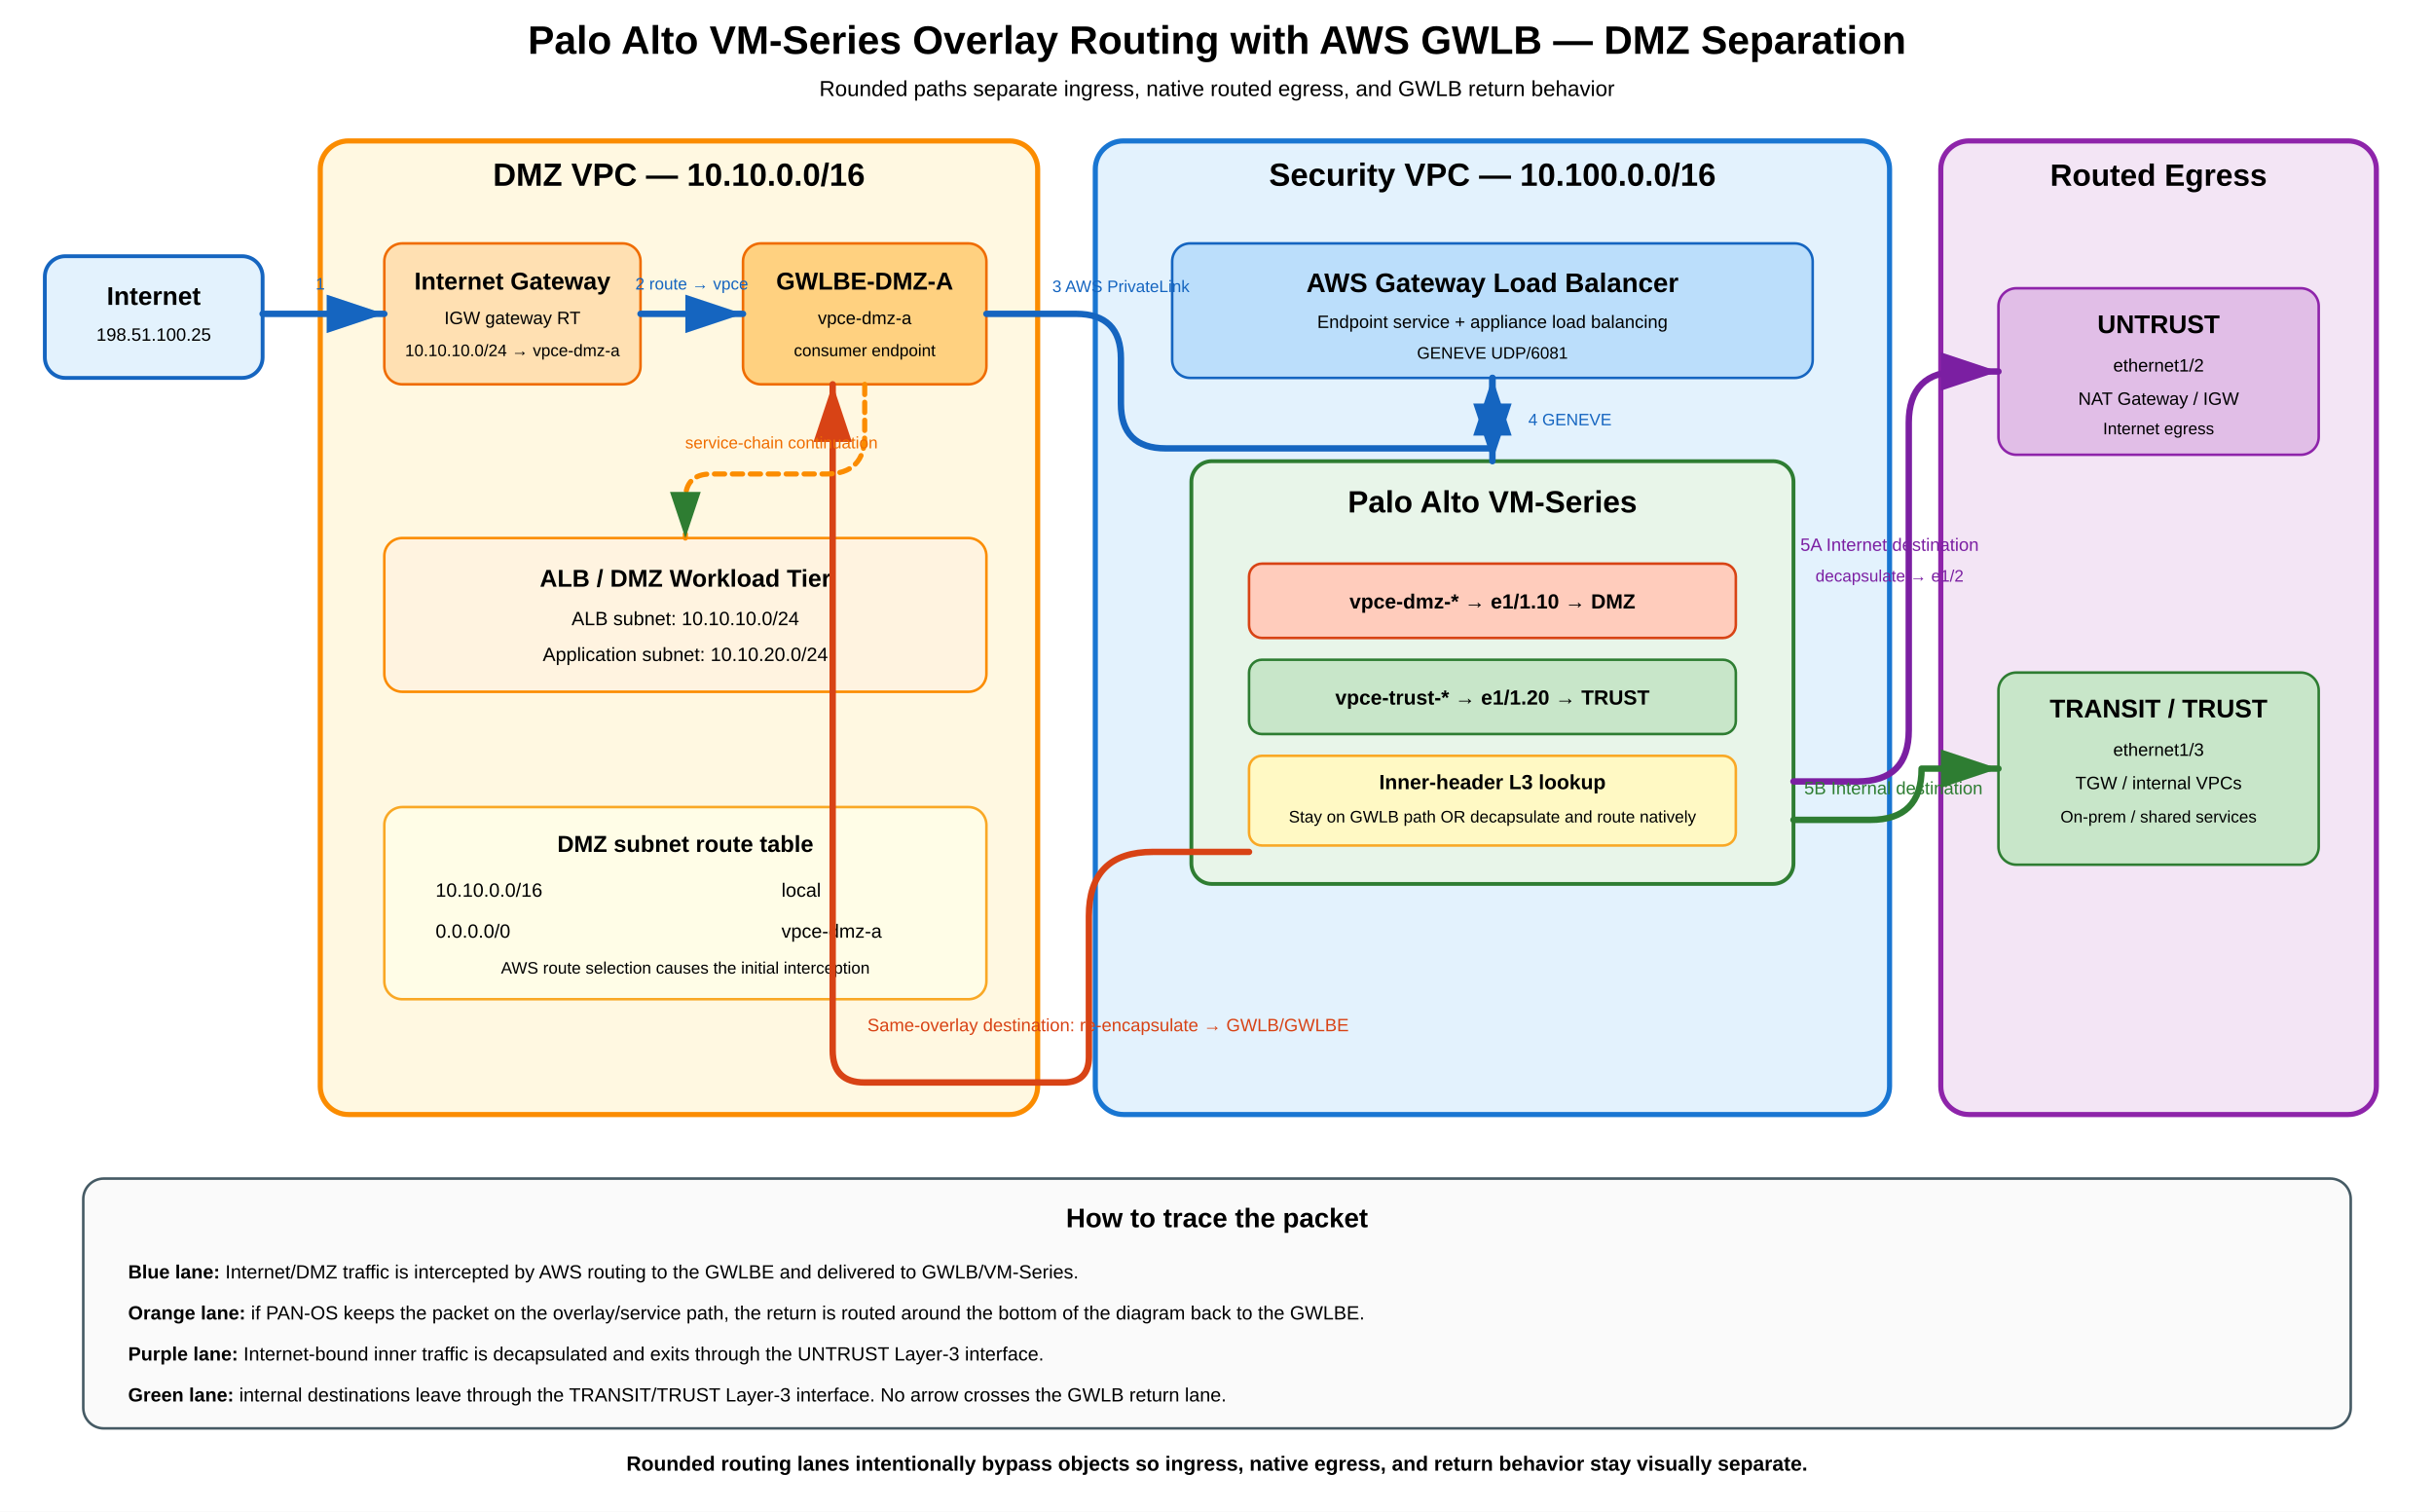
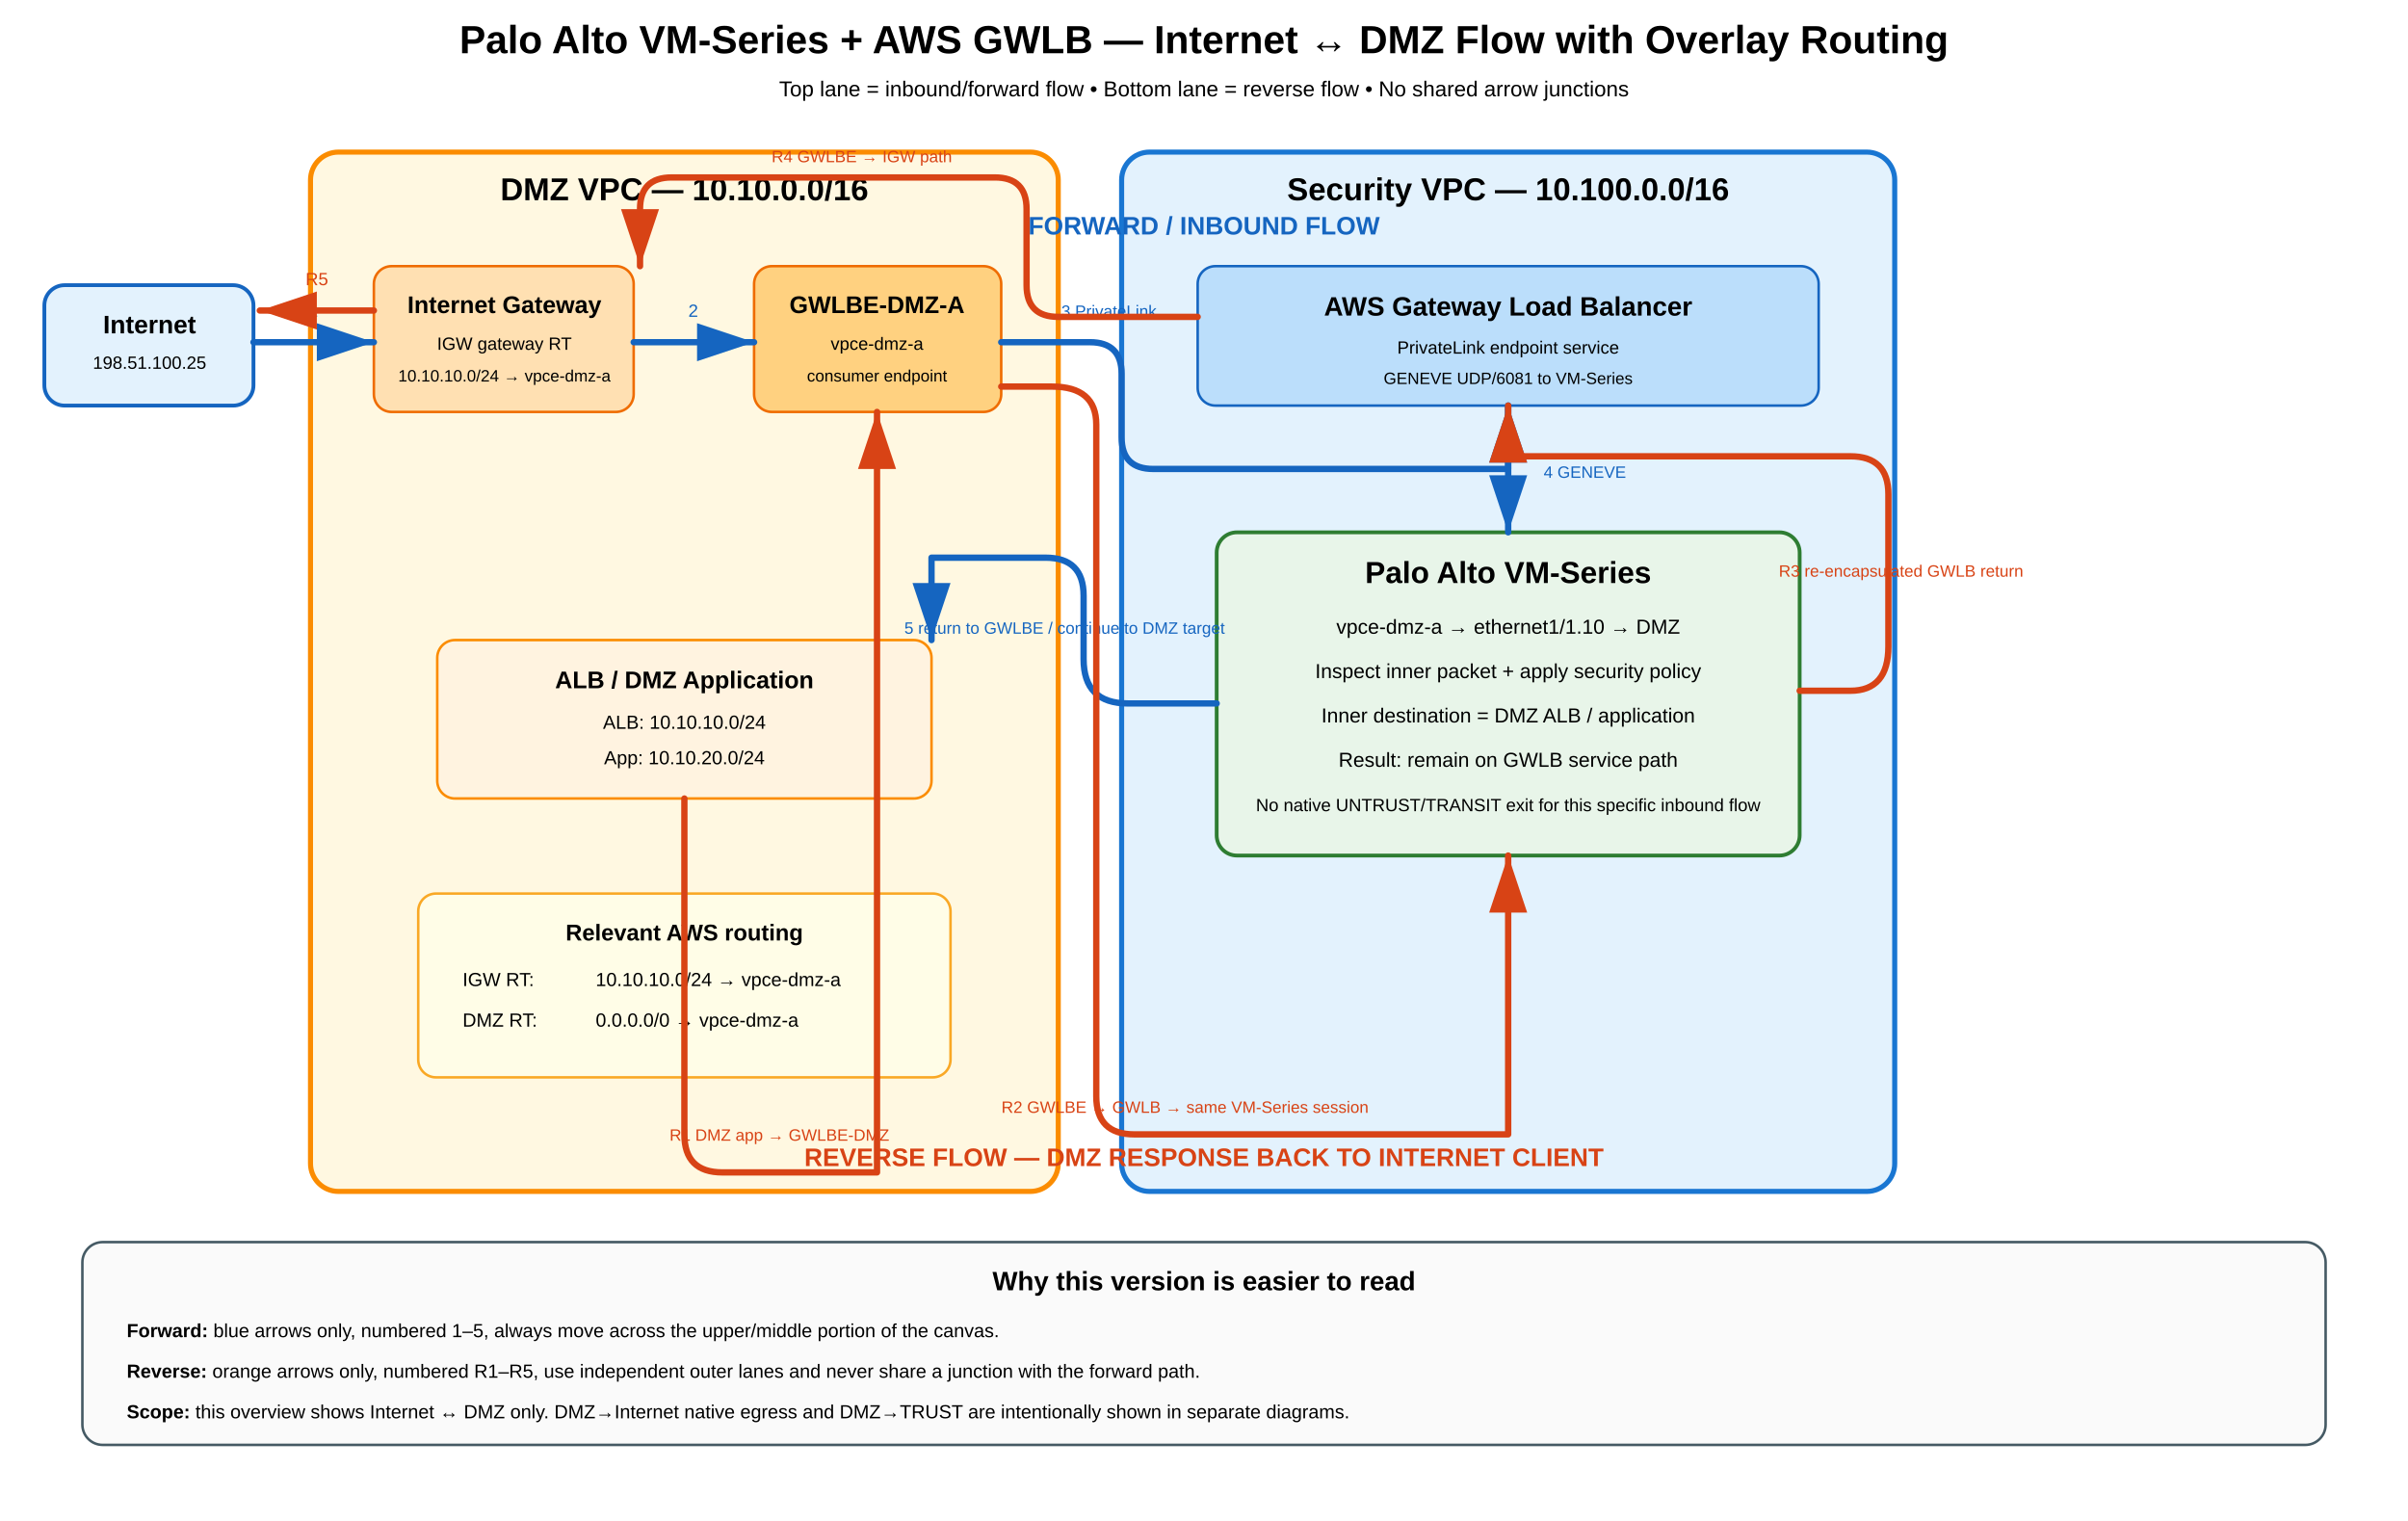
- <svg xmlns="http://www.w3.org/2000/svg" width="1900" height="1180" viewBox="0 0 1900 1180">
+ <svg xmlns="http://www.w3.org/2000/svg" width="1900" height="1200" viewBox="0 0 1900 1200">
  <defs>
-     <marker id="blue" markerWidth="10" markerHeight="10" refX="9" refY="3" orient="auto">
+     <marker id="fwd" markerWidth="10" markerHeight="10" refX="9" refY="3" orient="auto">
      <path d="M0,0 L0,6 L9,3 z" fill="#1565C0" />
    </marker>
-     <marker id="orange" markerWidth="10" markerHeight="10" refX="9" refY="3" orient="auto">
+     <marker id="ret" markerWidth="10" markerHeight="10" refX="9" refY="3" orient="auto">
      <path d="M0,0 L0,6 L9,3 z" fill="#D84315" />
    </marker>
-     <marker id="purple" markerWidth="10" markerHeight="10" refX="9" refY="3" orient="auto">
-       <path d="M0,0 L0,6 L9,3 z" fill="#7B1FA2" />
-     </marker>
-     <marker id="green" markerWidth="10" markerHeight="10" refX="9" refY="3" orient="auto">
-       <path d="M0,0 L0,6 L9,3 z" fill="#2E7D32" />
-     </marker>
  </defs>
-   <rect width="1900" height="1180" fill="#fff" />
-   <text x="950" y="42" text-anchor="middle" font-family="Arial" font-size="31" font-weight="bold">Palo Alto VM-Series Overlay Routing with AWS GWLB — DMZ Separation</text>
-   <text x="950" y="75" text-anchor="middle" font-family="Arial" font-size="17">Rounded paths separate ingress, native routed egress, and GWLB return behavior</text>
-   <rect x="250" y="110" width="560" height="760" rx="22" fill="#FFF8E1" stroke="#FB8C00" stroke-width="4" />
-   <text x="530" y="145" text-anchor="middle" font-family="Arial" font-size="25" font-weight="bold">DMZ VPC — 10.10.0.0/16</text>
-   <rect x="855" y="110" width="620" height="760" rx="22" fill="#E3F2FD" stroke="#1976D2" stroke-width="4" />
-   <text x="1165" y="145" text-anchor="middle" font-family="Arial" font-size="25" font-weight="bold">Security VPC — 10.100.0.0/16</text>
-   <rect x="1515" y="110" width="340" height="760" rx="22" fill="#F3E5F5" stroke="#8E24AA" stroke-width="4" />
-   <text x="1685" y="145" text-anchor="middle" font-family="Arial" font-size="24" font-weight="bold">Routed Egress</text>
-   <rect x="35" y="200" width="170" height="95" rx="16" fill="#E3F2FD" stroke="#1565C0" stroke-width="3" />
-   <text x="120" y="238" text-anchor="middle" font-family="Arial" font-size="20" font-weight="bold">Internet</text>
-   <text x="120" y="266" text-anchor="middle" font-family="Arial" font-size="14">198.51.100.25</text>
-   <rect x="300" y="190" width="200" height="110" rx="14" fill="#FFE0B2" stroke="#EF6C00" stroke-width="2" />
-   <text x="400" y="226" text-anchor="middle" font-family="Arial" font-size="19" font-weight="bold">Internet Gateway</text>
-   <text x="400" y="253" text-anchor="middle" font-family="Arial" font-size="14">IGW gateway RT</text>
-   <text x="400" y="278" text-anchor="middle" font-family="Arial" font-size="13">10.10.10.0/24 → vpce-dmz-a</text>
-   <rect x="580" y="190" width="190" height="110" rx="14" fill="#FFD180" stroke="#EF6C00" stroke-width="2" />
-   <text x="675" y="226" text-anchor="middle" font-family="Arial" font-size="19" font-weight="bold">GWLBE-DMZ-A</text>
-   <text x="675" y="253" text-anchor="middle" font-family="Arial" font-size="14">vpce-dmz-a</text>
-   <text x="675" y="278" text-anchor="middle" font-family="Arial" font-size="13">consumer endpoint</text>
-   <rect x="300" y="420" width="470" height="120" rx="14" fill="#FFF3E0" stroke="#FB8C00" stroke-width="2" />
-   <text x="535" y="458" text-anchor="middle" font-family="Arial" font-size="19" font-weight="bold">ALB / DMZ Workload Tier</text>
-   <text x="535" y="488" text-anchor="middle" font-family="Arial" font-size="15">ALB subnet: 10.10.10.0/24</text>
-   <text x="535" y="516" text-anchor="middle" font-family="Arial" font-size="15">Application subnet: 10.10.20.0/24</text>
-   <rect x="300" y="630" width="470" height="150" rx="14" fill="#FFFDE7" stroke="#F9A825" stroke-width="2" />
-   <text x="535" y="665" text-anchor="middle" font-family="Arial" font-size="18" font-weight="bold">DMZ subnet route table</text>
-   <text x="340" y="700" font-family="Arial" font-size="15">10.10.0.0/16</text>
-   <text x="610" y="700" font-family="Arial" font-size="15">local</text>
-   <text x="340" y="732" font-family="Arial" font-size="15">0.0.0.0/0</text>
-   <text x="610" y="732" font-family="Arial" font-size="15">vpce-dmz-a</text>
-   <text x="535" y="760" text-anchor="middle" font-family="Arial" font-size="13">AWS route selection causes the initial interception</text>
-   <rect x="915" y="190" width="500" height="105" rx="14" fill="#BBDEFB" stroke="#1565C0" stroke-width="2" />
-   <text x="1165" y="228" text-anchor="middle" font-family="Arial" font-size="21" font-weight="bold">AWS Gateway Load Balancer</text>
-   <text x="1165" y="256" text-anchor="middle" font-family="Arial" font-size="14">Endpoint service + appliance load balancing</text>
-   <text x="1165" y="280" text-anchor="middle" font-family="Arial" font-size="13">GENEVE UDP/6081</text>
-   <rect x="930" y="360" width="470" height="330" rx="16" fill="#E8F5E9" stroke="#2E7D32" stroke-width="3" />
-   <text x="1165" y="400" text-anchor="middle" font-family="Arial" font-size="24" font-weight="bold">Palo Alto VM-Series</text>
-   <rect x="975" y="440" width="380" height="58" rx="10" fill="#FFCCBC" stroke="#D84315" stroke-width="2" />
-   <text x="1165" y="475" text-anchor="middle" font-family="Arial" font-size="16" font-weight="bold">vpce-dmz-* → e1/1.10 → DMZ</text>
-   <rect x="975" y="515" width="380" height="58" rx="10" fill="#C8E6C9" stroke="#2E7D32" stroke-width="2" />
-   <text x="1165" y="550" text-anchor="middle" font-family="Arial" font-size="16" font-weight="bold">vpce-trust-* → e1/1.20 → TRUST</text>
-   <rect x="975" y="590" width="380" height="70" rx="10" fill="#FFF9C4" stroke="#F9A825" stroke-width="2" />
-   <text x="1165" y="616" text-anchor="middle" font-family="Arial" font-size="16" font-weight="bold">Inner-header L3 lookup</text>
-   <text x="1165" y="642" text-anchor="middle" font-family="Arial" font-size="13">Stay on GWLB path OR decapsulate and route natively</text>
-   <rect x="1560" y="225" width="250" height="130" rx="14" fill="#E1BEE7" stroke="#8E24AA" stroke-width="2" />
-   <text x="1685" y="260" text-anchor="middle" font-family="Arial" font-size="20" font-weight="bold">UNTRUST</text>
-   <text x="1685" y="290" text-anchor="middle" font-family="Arial" font-size="14">ethernet1/2</text>
-   <text x="1685" y="316" text-anchor="middle" font-family="Arial" font-size="14">NAT Gateway / IGW</text>
-   <text x="1685" y="339" text-anchor="middle" font-family="Arial" font-size="13">Internet egress</text>
-   <rect x="1560" y="525" width="250" height="150" rx="14" fill="#C8E6C9" stroke="#2E7D32" stroke-width="2" />
-   <text x="1685" y="560" text-anchor="middle" font-family="Arial" font-size="20" font-weight="bold">TRANSIT / TRUST</text>
-   <text x="1685" y="590" text-anchor="middle" font-family="Arial" font-size="14">ethernet1/3</text>
-   <text x="1685" y="616" text-anchor="middle" font-family="Arial" font-size="14">TGW / internal VPCs</text>
-   <text x="1685" y="642" text-anchor="middle" font-family="Arial" font-size="13">On-prem / shared services</text>
-   <path d="M205 245 H300" fill="none" stroke="#1565C0" stroke-width="5" stroke-linecap="round" stroke-linejoin="round" marker-end="url(#blue)" />
-   <text x="250" y="226" text-anchor="middle" font-family="Arial" font-size="13" fill="#1565C0">1</text>
-   <path d="M500 245 H580" fill="none" stroke="#1565C0" stroke-width="5" stroke-linecap="round" stroke-linejoin="round" marker-end="url(#blue)" />
-   <text x="540" y="226" text-anchor="middle" font-family="Arial" font-size="13" fill="#1565C0">2 route → vpce</text>
-   <path d="M770 245 H840 Q875 245 875 280 V315 Q875 350 910 350 H1165 V295" fill="none" stroke="#1565C0" stroke-width="5" stroke-linecap="round" stroke-linejoin="round" marker-end="url(#blue)" />
-   <text x="875" y="228" text-anchor="middle" font-family="Arial" font-size="13" fill="#1565C0">3 AWS PrivateLink</text>
-   <path d="M1165 295 V360" fill="none" stroke="#1565C0" stroke-width="5" stroke-linecap="round" marker-end="url(#blue)" />
-   <text x="1193" y="332" font-family="Arial" font-size="13" fill="#1565C0">4 GENEVE</text>
-   <path d="M1400 610 H1450 Q1490 610 1490 570 V330 Q1490 290 1530 290 H1560" fill="none" stroke="#7B1FA2" stroke-width="5" stroke-linecap="round" stroke-linejoin="round" marker-end="url(#purple)" />
-   <text x="1475" y="430" text-anchor="middle" font-family="Arial" font-size="14" fill="#7B1FA2">5A Internet destination</text>
-   <text x="1475" y="454" text-anchor="middle" font-family="Arial" font-size="13" fill="#7B1FA2">decapsulate → e1/2</text>
-   <path d="M1400 640 H1460 Q1500 640 1500 600 H1560" fill="none" stroke="#2E7D32" stroke-width="5" stroke-linecap="round" stroke-linejoin="round" marker-end="url(#green)" />
-   <text x="1478" y="620" text-anchor="middle" font-family="Arial" font-size="14" fill="#2E7D32">5B Internal destination</text>
-   <path d="M975 665 H900 Q850 665 850 715 V825 Q850 845 830 845 H675 Q650 845 650 820 V300" fill="none" stroke="#D84315" stroke-width="5" stroke-linecap="round" stroke-linejoin="round" marker-end="url(#orange)" />
-   <text x="865" y="805" text-anchor="middle" font-family="Arial" font-size="14" fill="#D84315">Same-overlay destination: re-encapsulate → GWLB/GWLBE</text>
-   <path d="M675 300 V340 Q675 370 645 370 H555 Q535 370 535 390 V420" fill="none" stroke="#FB8C00" stroke-width="4" stroke-linecap="round" stroke-linejoin="round" stroke-dasharray="8,6" marker-end="url(#green)" />
-   <text x="610" y="350" text-anchor="middle" font-family="Arial" font-size="13" fill="#EF6C00">service-chain continuation</text>
-   <rect x="65" y="920" width="1770" height="195" rx="16" fill="#FAFAFA" stroke="#455A64" stroke-width="2" />
-   <text x="950" y="958" text-anchor="middle" font-family="Arial" font-size="21" font-weight="bold">How to trace the packet</text>
-   <text x="100" y="998" font-family="Arial" font-size="15">
-     <tspan font-weight="bold">Blue lane:</tspan> Internet/DMZ traffic is intercepted by AWS routing to the GWLBE and delivered to GWLB/VM-Series.</text>
-   <text x="100" y="1030" font-family="Arial" font-size="15">
-     <tspan font-weight="bold">Orange lane:</tspan> if PAN-OS keeps the packet on the overlay/service path, the return is routed around the bottom of the diagram back to the GWLBE.</text>
-   <text x="100" y="1062" font-family="Arial" font-size="15">
-     <tspan font-weight="bold">Purple lane:</tspan> Internet-bound inner traffic is decapsulated and exits through the UNTRUST Layer-3 interface.</text>
-   <text x="100" y="1094" font-family="Arial" font-size="15">
-     <tspan font-weight="bold">Green lane:</tspan> internal destinations leave through the TRANSIT/TRUST Layer-3 interface. No arrow crosses the GWLB return lane.</text>
-   <text x="950" y="1148" text-anchor="middle" font-family="Arial" font-size="16" font-weight="bold">Rounded routing lanes intentionally bypass objects so ingress, native egress, and return behavior stay visually separate.</text>
+   <rect width="1900" height="1200" fill="#FFFFFF" />
+   <text x="950" y="42" text-anchor="middle" font-family="Arial" font-size="31" font-weight="bold">Palo Alto VM-Series + AWS GWLB — Internet ↔ DMZ Flow with Overlay Routing</text>
+   <text x="950" y="76" text-anchor="middle" font-family="Arial" font-size="17">Top lane = inbound/forward flow • Bottom lane = reverse flow • No shared arrow junctions</text>
+   <rect x="245" y="120" width="590" height="820" rx="22" fill="#FFF8E1" stroke="#FB8C00" stroke-width="4" />
+   <text x="540" y="158" text-anchor="middle" font-family="Arial" font-size="25" font-weight="bold">DMZ VPC — 10.10.0.0/16</text>
+   <rect x="885" y="120" width="610" height="820" rx="22" fill="#E3F2FD" stroke="#1976D2" stroke-width="4" />
+   <text x="1190" y="158" text-anchor="middle" font-family="Arial" font-size="25" font-weight="bold">Security VPC — 10.100.0.0/16</text>
+   <rect x="35" y="225" width="165" height="95" rx="16" fill="#E3F2FD" stroke="#1565C0" stroke-width="3" />
+   <text x="118" y="263" text-anchor="middle" font-family="Arial" font-size="20" font-weight="bold">Internet</text>
+   <text x="118" y="291" text-anchor="middle" font-family="Arial" font-size="14">198.51.100.25</text>
+   <rect x="295" y="210" width="205" height="115" rx="14" fill="#FFE0B2" stroke="#EF6C00" stroke-width="2" />
+   <text x="398" y="247" text-anchor="middle" font-family="Arial" font-size="19" font-weight="bold">Internet Gateway</text>
+   <text x="398" y="276" text-anchor="middle" font-family="Arial" font-size="14">IGW gateway RT</text>
+   <text x="398" y="301" text-anchor="middle" font-family="Arial" font-size="13">10.10.10.0/24 → vpce-dmz-a</text>
+   <rect x="595" y="210" width="195" height="115" rx="14" fill="#FFD180" stroke="#EF6C00" stroke-width="2" />
+   <text x="692" y="247" text-anchor="middle" font-family="Arial" font-size="19" font-weight="bold">GWLBE-DMZ-A</text>
+   <text x="692" y="276" text-anchor="middle" font-family="Arial" font-size="14">vpce-dmz-a</text>
+   <text x="692" y="301" text-anchor="middle" font-family="Arial" font-size="13">consumer endpoint</text>
+   <rect x="345" y="505" width="390" height="125" rx="14" fill="#FFF3E0" stroke="#FB8C00" stroke-width="2" />
+   <text x="540" y="543" text-anchor="middle" font-family="Arial" font-size="19" font-weight="bold">ALB / DMZ Application</text>
+   <text x="540" y="575" text-anchor="middle" font-family="Arial" font-size="15">ALB: 10.10.10.0/24</text>
+   <text x="540" y="603" text-anchor="middle" font-family="Arial" font-size="15">App: 10.10.20.0/24</text>
+   <rect x="330" y="705" width="420" height="145" rx="14" fill="#FFFDE7" stroke="#F9A825" stroke-width="2" />
+   <text x="540" y="742" text-anchor="middle" font-family="Arial" font-size="18" font-weight="bold">Relevant AWS routing</text>
+   <text x="365" y="778" font-family="Arial" font-size="15">IGW RT:</text>
+   <text x="470" y="778" font-family="Arial" font-size="15">10.10.10.0/24 → vpce-dmz-a</text>
+   <text x="365" y="810" font-family="Arial" font-size="15">DMZ RT:</text>
+   <text x="470" y="810" font-family="Arial" font-size="15">0.0.0.0/0 → vpce-dmz-a</text>
+   <rect x="945" y="210" width="490" height="110" rx="14" fill="#BBDEFB" stroke="#1565C0" stroke-width="2" />
+   <text x="1190" y="249" text-anchor="middle" font-family="Arial" font-size="21" font-weight="bold">AWS Gateway Load Balancer</text>
+   <text x="1190" y="279" text-anchor="middle" font-family="Arial" font-size="14">PrivateLink endpoint service</text>
+   <text x="1190" y="303" text-anchor="middle" font-family="Arial" font-size="13">GENEVE UDP/6081 to VM-Series</text>
+   <rect x="960" y="420" width="460" height="255" rx="16" fill="#E8F5E9" stroke="#2E7D32" stroke-width="3" />
+   <text x="1190" y="460" text-anchor="middle" font-family="Arial" font-size="24" font-weight="bold">Palo Alto VM-Series</text>
+   <text x="1190" y="500" text-anchor="middle" font-family="Arial" font-size="16">vpce-dmz-a → ethernet1/1.10 → DMZ</text>
+   <text x="1190" y="535" text-anchor="middle" font-family="Arial" font-size="16">Inspect inner packet + apply security policy</text>
+   <text x="1190" y="570" text-anchor="middle" font-family="Arial" font-size="16">Inner destination = DMZ ALB / application</text>
+   <text x="1190" y="605" text-anchor="middle" font-family="Arial" font-size="16">Result: remain on GWLB service path</text>
+   <text x="1190" y="640" text-anchor="middle" font-family="Arial" font-size="14">No native UNTRUST/TRANSIT exit for this specific inbound flow</text>
+   <text x="950" y="185" text-anchor="middle" font-family="Arial" font-size="20" font-weight="bold" fill="#1565C0">FORWARD / INBOUND FLOW</text>
+   <path d="M200 270 H295" fill="none" stroke="#1565C0" stroke-width="5" stroke-linecap="round" marker-end="url(#fwd)" />
+   <text x="247" y="250" text-anchor="middle" font-family="Arial" font-size="14" fill="#1565C0">1</text>
+   <path d="M500 270 H595" fill="none" stroke="#1565C0" stroke-width="5" stroke-linecap="round" marker-end="url(#fwd)" />
+   <text x="547" y="250" text-anchor="middle" font-family="Arial" font-size="14" fill="#1565C0">2</text>
+   <path d="M790 270 H860 Q885 270 885 295 V345 Q885 370 910 370 H1190 V320" fill="none" stroke="#1565C0" stroke-width="5" stroke-linecap="round" stroke-linejoin="round" marker-end="url(#fwd)" />
+   <text x="875" y="250" text-anchor="middle" font-family="Arial" font-size="13" fill="#1565C0">3 PrivateLink</text>
+   <path d="M1190 320 V420" fill="none" stroke="#1565C0" stroke-width="5" stroke-linecap="round" marker-end="url(#fwd)" />
+   <text x="1218" y="377" font-family="Arial" font-size="13" fill="#1565C0">4 GENEVE</text>
+   <path d="M960 555 H890 Q855 555 855 520 V470 Q855 440 825 440 H735 V505" fill="none" stroke="#1565C0" stroke-width="5" stroke-linecap="round" stroke-linejoin="round" marker-end="url(#fwd)" />
+   <text x="840" y="500" text-anchor="middle" font-family="Arial" font-size="13" fill="#1565C0">5 return to GWLBE / continue to DMZ target</text>
+   <text x="950" y="920" text-anchor="middle" font-family="Arial" font-size="20" font-weight="bold" fill="#D84315">REVERSE FLOW — DMZ RESPONSE BACK TO INTERNET CLIENT</text>
+   <path d="M540 630 V895 Q540 925 570 925 H692 V325" fill="none" stroke="#D84315" stroke-width="5" stroke-linecap="round" stroke-linejoin="round" marker-end="url(#ret)" />
+   <text x="615" y="900" text-anchor="middle" font-family="Arial" font-size="13" fill="#D84315">R1 DMZ app → GWLBE-DMZ</text>
+   <path d="M790 305 H830 Q865 305 865 335 V865 Q865 895 895 895 H1190 V675" fill="none" stroke="#D84315" stroke-width="5" stroke-linecap="round" stroke-linejoin="round" marker-end="url(#ret)" />
+   <text x="935" y="878" text-anchor="middle" font-family="Arial" font-size="13" fill="#D84315">R2 GWLBE → GWLB → same VM-Series session</text>
+   <path d="M1420 545 H1460 Q1490 545 1490 510 V390 Q1490 360 1460 360 H1190 V320" fill="none" stroke="#D84315" stroke-width="5" stroke-linecap="round" stroke-linejoin="round" marker-end="url(#ret)" />
+   <text x="1500" y="455" text-anchor="middle" font-family="Arial" font-size="13" fill="#D84315">R3 re-encapsulated GWLB return</text>
+   <path d="M945 250 H835 Q810 250 810 225 V165 Q810 140 785 140 H530 Q505 140 505 165 V210" fill="none" stroke="#D84315" stroke-width="5" stroke-linecap="round" stroke-linejoin="round" marker-end="url(#ret)" />
+   <text x="680" y="128" text-anchor="middle" font-family="Arial" font-size="13" fill="#D84315">R4 GWLBE → IGW path</text>
+   <path d="M295 245 H205" fill="none" stroke="#D84315" stroke-width="5" stroke-linecap="round" marker-end="url(#ret)" />
+   <text x="250" y="225" text-anchor="middle" font-family="Arial" font-size="14" fill="#D84315">R5</text>
+   <rect x="65" y="980" width="1770" height="160" rx="16" fill="#FAFAFA" stroke="#455A64" stroke-width="2" />
+   <text x="950" y="1018" text-anchor="middle" font-family="Arial" font-size="21" font-weight="bold">Why this version is easier to read</text>
+   <text x="100" y="1055" font-family="Arial" font-size="15">
+     <tspan font-weight="bold">Forward:</tspan> blue arrows only, numbered 1–5, always move across the upper/middle portion of the canvas.</text>
+   <text x="100" y="1087" font-family="Arial" font-size="15">
+     <tspan font-weight="bold">Reverse:</tspan> orange arrows only, numbered R1–R5, use independent outer lanes and never share a junction with the forward path.</text>
+   <text x="100" y="1119" font-family="Arial" font-size="15">
+     <tspan font-weight="bold">Scope:</tspan> this overview shows Internet ↔ DMZ only. DMZ→Internet native egress and DMZ→TRUST are intentionally shown in separate diagrams.</text>
</svg>
